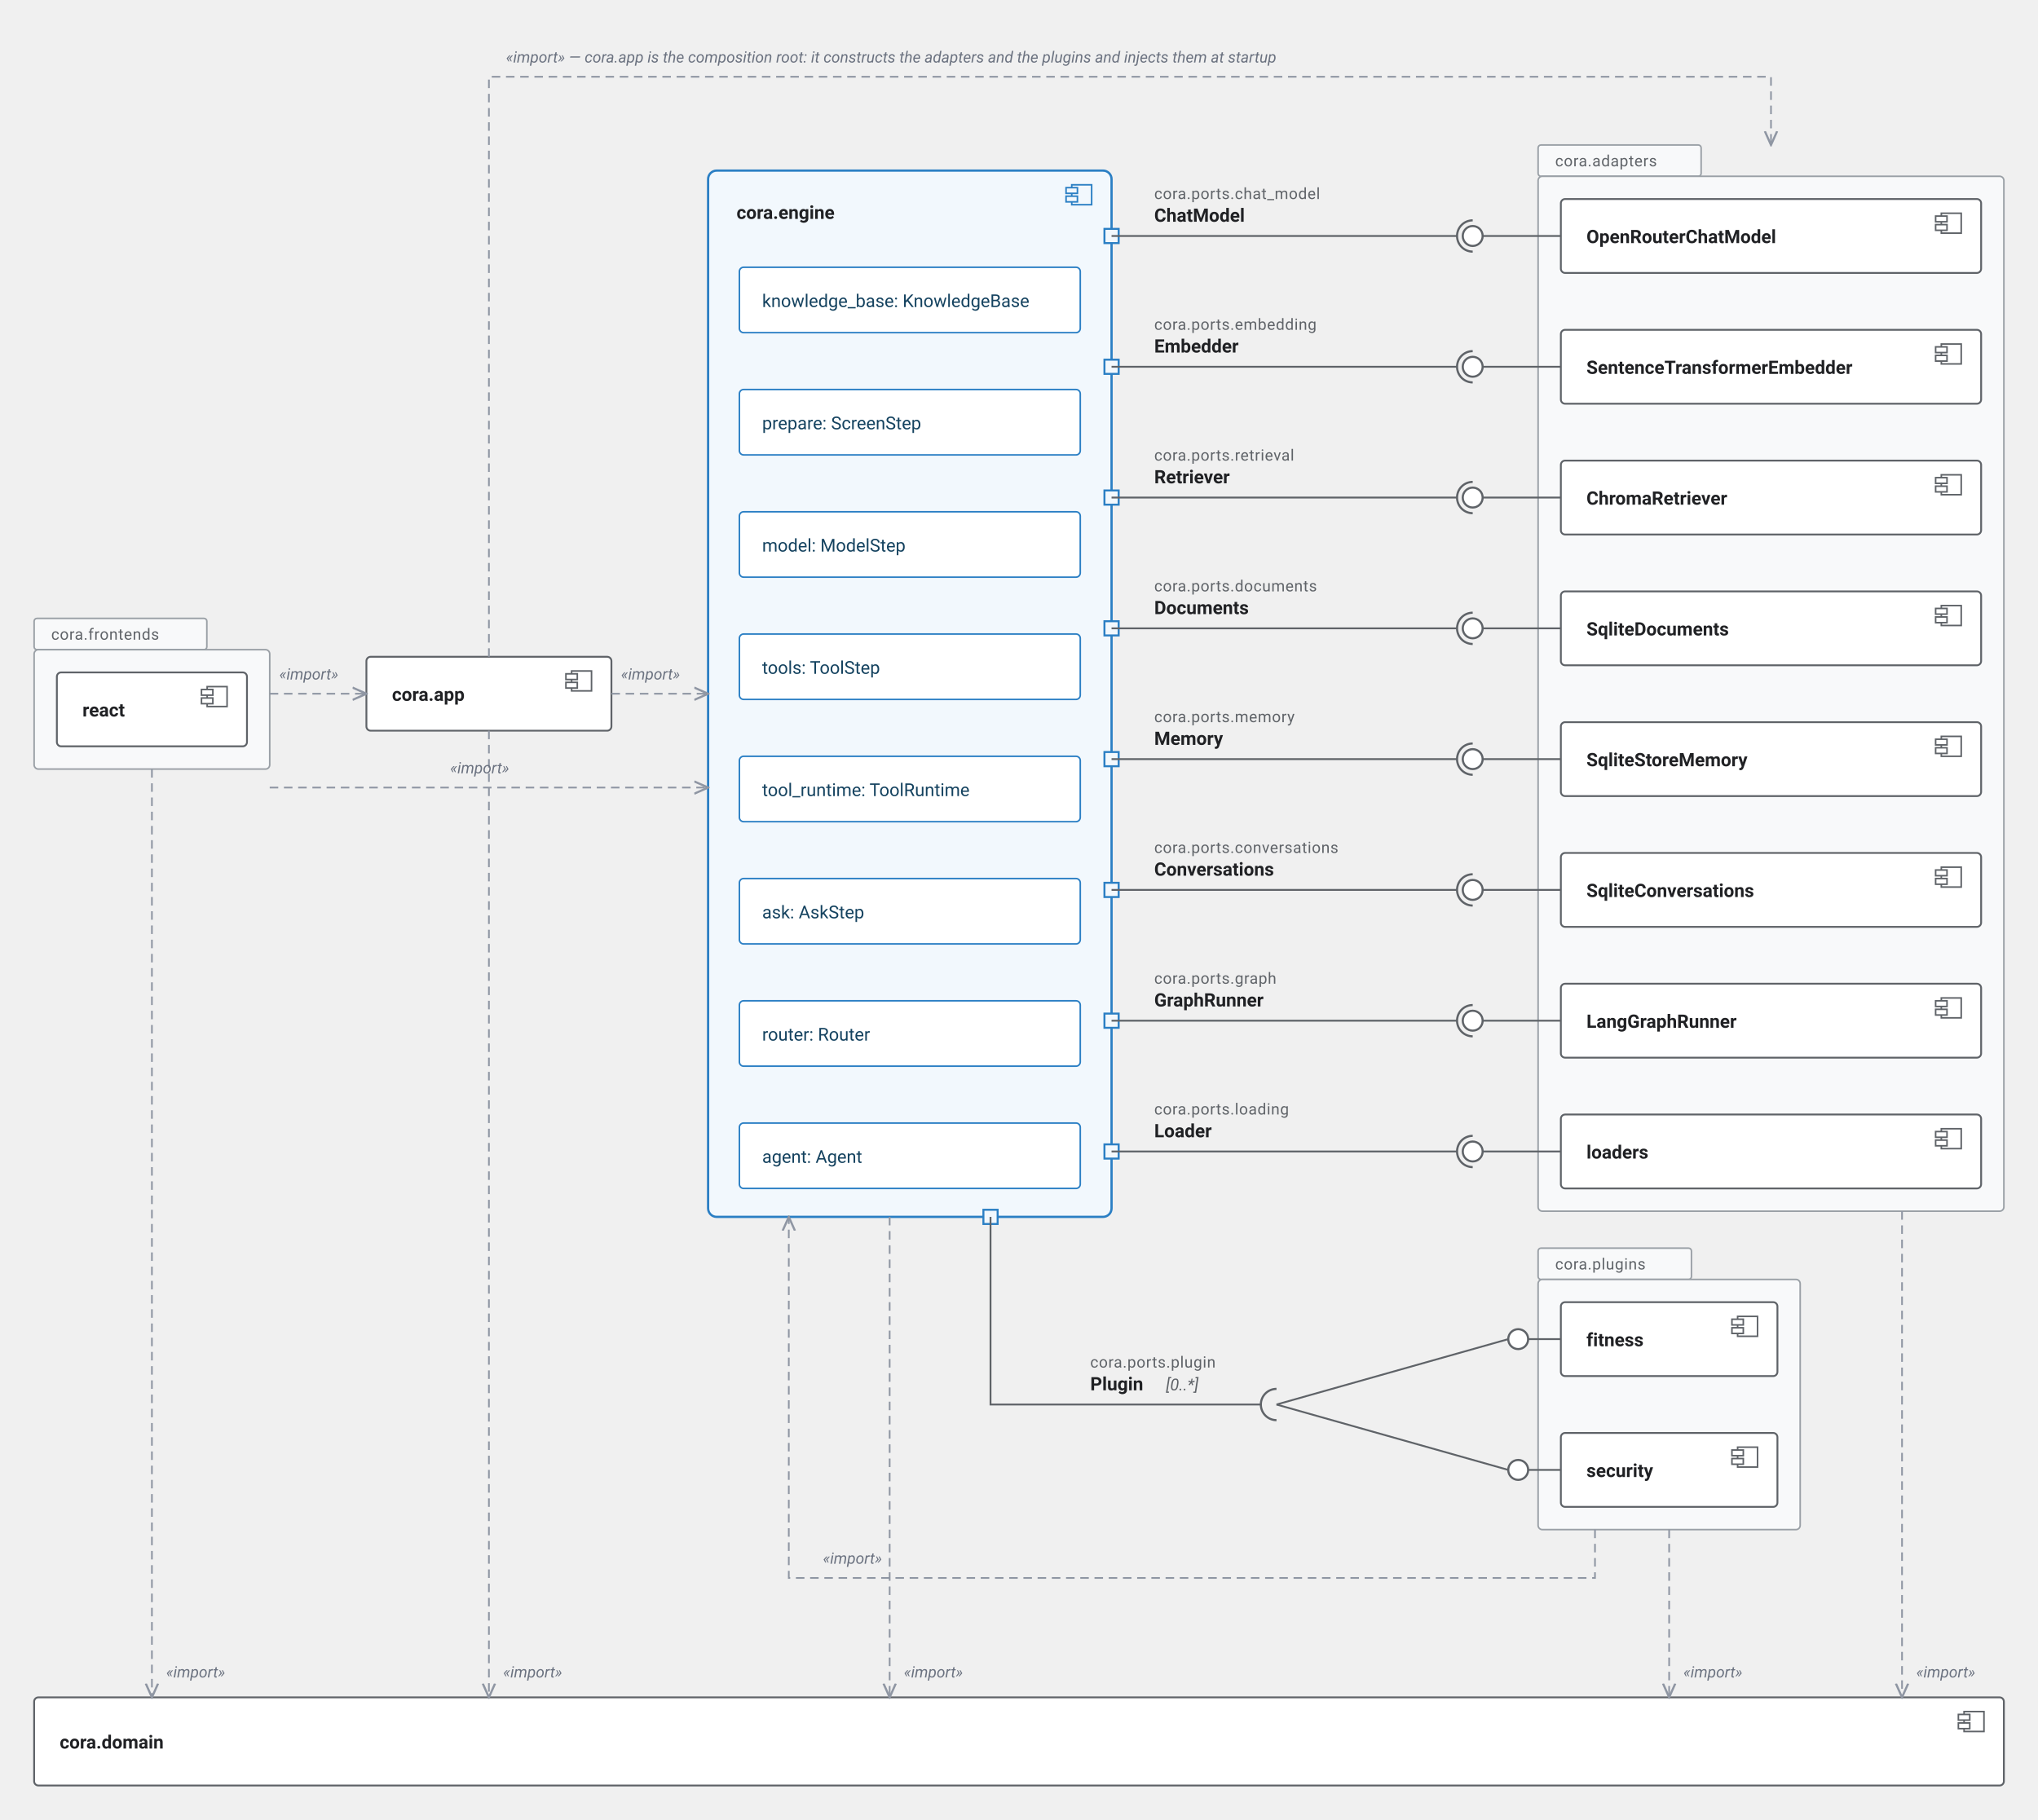
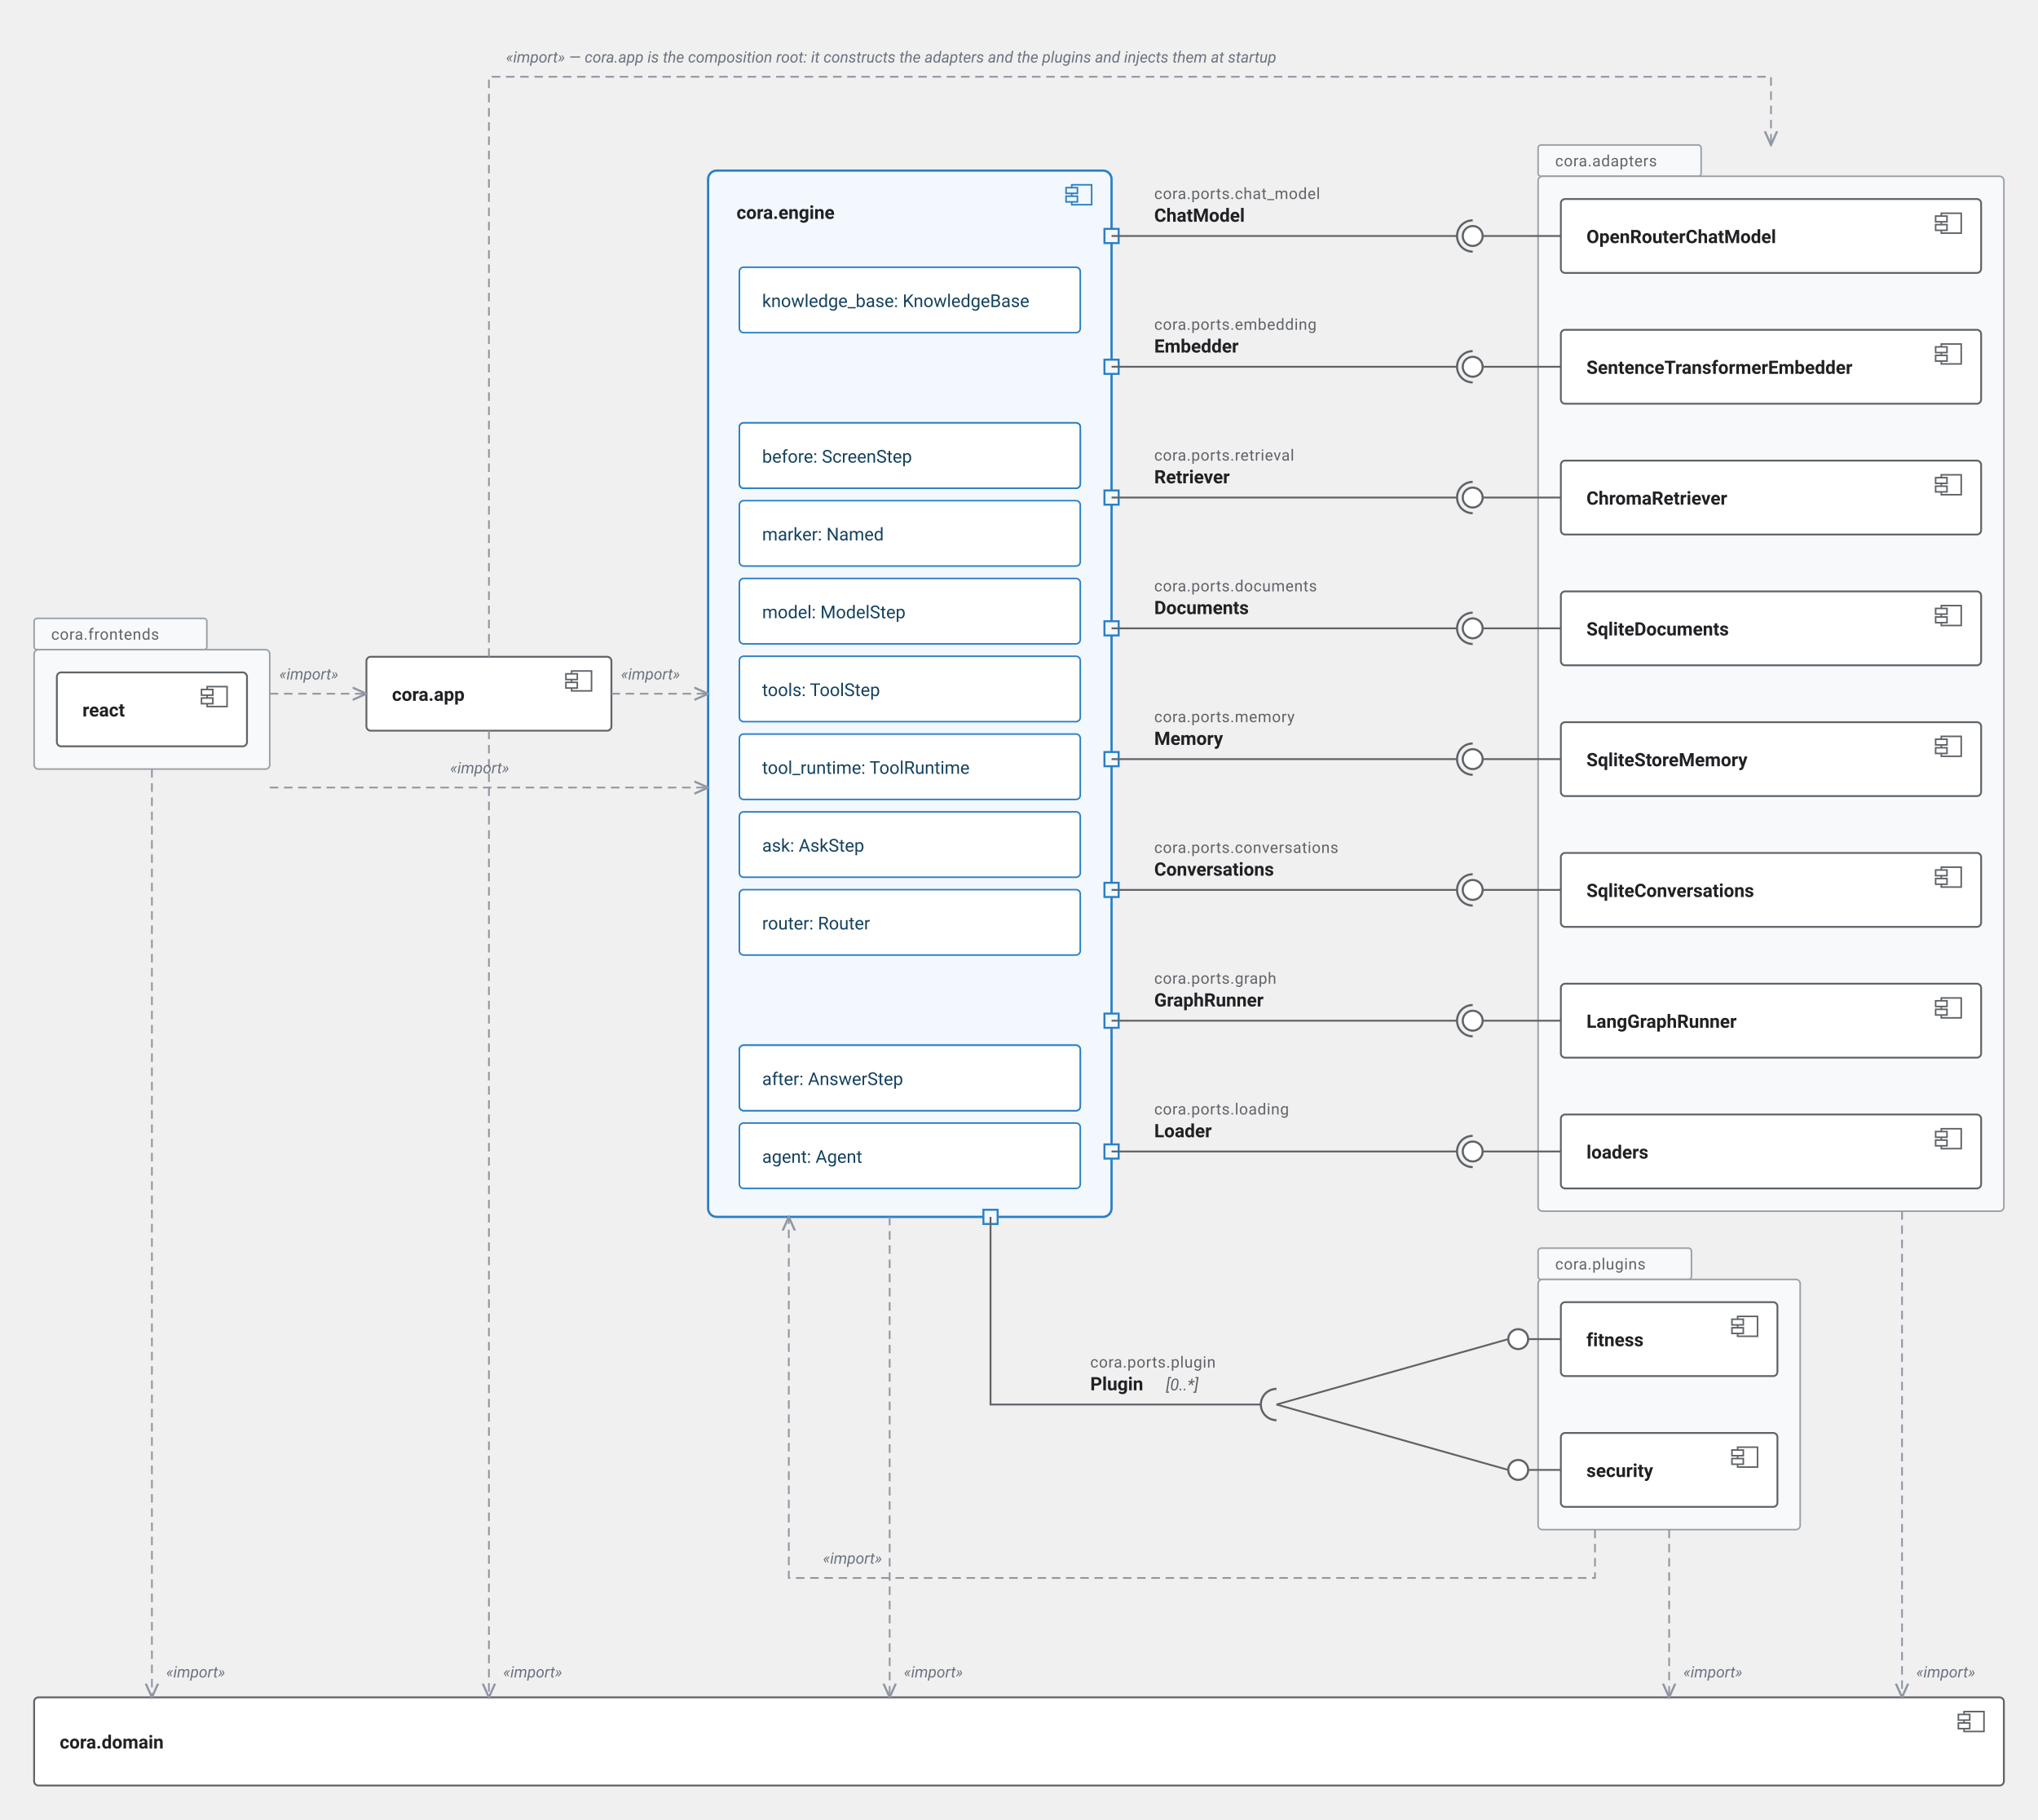
- <svg xmlns="http://www.w3.org/2000/svg" viewBox="0 0 1433.35 1280" width="1433.35" height="1280" role="img" aria-label="cora as a UML component diagram: 1 frontends, an engine of 8 parts, 9 required interfaces wired to the components that provide them, and the packages each one imports. Generated by scripts/gen_component_map.py.">
+ <svg xmlns="http://www.w3.org/2000/svg" viewBox="0 0 1433.35 1280" width="1433.35" height="1280" role="img" aria-label="cora as a UML component diagram: 1 frontends, an engine of 10 parts, 9 required interfaces wired to the components that provide them, and the packages each one imports. Generated by scripts/gen_component_map.py.">
  <style>
    text { font: 13px/1.4 -apple-system, "Segoe UI", Roboto, sans-serif; fill: #202124 }
    .stereotype { font-size: 11px; fill: #5f6368; letter-spacing: .03em }
    .name { font-weight: 600 }
    .role { font-size: 12.5px }
    .engine { fill: #f2f8fd; stroke: #2b7fc4; stroke-width: 1.6 }
    .part { fill: #ffffff; stroke: #2b7fc4; stroke-width: 1.1 }
    .part-name { fill: #14425f }
    .frame { fill: #f8f9fa; stroke: #9aa0a6; stroke-width: 1.1 }
    .outer { fill: #ffffff; stroke: #5f6368; stroke-width: 1.3 }
    .glyph { fill: #ffffff; stroke: #5f6368; stroke-width: 1.1 }
    .glyph-engine { fill: #f2f8fd; stroke: #2b7fc4; stroke-width: 1.1 }
    .socket-port { fill: #f2f8fd; stroke: #2b7fc4; stroke-width: 1.4 }
    .wire { stroke: #5f6368; stroke-width: 1.3; fill: none }
    .socket { stroke: #5f6368; stroke-width: 1.5; fill: none }
    .ball { fill: #ffffff; stroke: #5f6368; stroke-width: 1.5 }
    .port { fill: #202124; font-size: 13px; font-weight: 600 }
    .multiplicity { fill: #5f6368; font-size: 11.5px; font-style: italic }
    .imports { stroke: #8f96a3; stroke-width: 1.2; fill: none;
               stroke-dasharray: 6 4; marker-end: url(#import) }
    .import-label { fill: #6b7280; font-size: 11px; font-style: italic }
    @media (prefers-color-scheme: dark) {
      text { fill: #e8eaed }
      .stereotype { fill: #9aa0a6 }
      .port { fill: #e8eaed }
      .engine { fill: #10283a; stroke: #6fb6ea }
      .part { fill: #1b2b3480; stroke: #6fb6ea }
      .part-name { fill: #cfe6f7 }
      .frame { fill: #2b2c2f; stroke: #9aa0a6 }
      .outer { fill: #303134; stroke: #bdc1c6 }
      .glyph { fill: #303134; stroke: #bdc1c6 }
      .glyph-engine { fill: #10283a; stroke: #6fb6ea }
      .socket-port { fill: #10283a; stroke: #6fb6ea }
      .wire, .socket { stroke: #bdc1c6 }
      .ball { fill: #303134; stroke: #bdc1c6 }
    }
  </style>
  <defs>
    <marker id="import" viewBox="0 0 10 10" refX="9" refY="5" markerWidth="9" markerHeight="9" orient="auto-start-reverse">
      <path d="M 0 1 L 9 5 L 0 9" fill="none" stroke="#8f96a3" stroke-width="1.4" />
    </marker>
  </defs>
  <rect x="24" y="435" width="121.48" height="22" rx="2" class="frame" />
  <rect x="24" y="457" width="165.7" height="84" rx="3" class="frame" />
  <text x="36" y="450" class="stereotype" text-anchor="start">cora.frontends</text>
  <rect x="1081.77" y="102" width="114.66" height="22" rx="2" class="frame" />
  <rect x="1081.77" y="124" width="327.58" height="728" rx="3" class="frame" />
  <text x="1093.77" y="117" class="stereotype" text-anchor="start">cora.adapters</text>
  <rect x="1081.77" y="878" width="107.84" height="22" rx="2" class="frame" />
  <rect x="1081.77" y="900" width="184.32" height="176" rx="3" class="frame" />
  <text x="1093.77" y="893" class="stereotype" text-anchor="start">cora.plugins</text>
  <rect x="498.02" y="120" width="283.75" height="736" rx="6" class="engine" />
  <text x="518.02" y="154" class="name" text-anchor="start">cora.engine</text>
  <rect x="753.77" y="130" width="14" height="14" class="glyph-engine" />
  <rect x="749.77" y="132" width="8" height="4" class="glyph-engine" />
  <rect x="749.77" y="138" width="8" height="4" class="glyph-engine" />
  <rect x="520.02" y="188" width="239.75" height="46" rx="3" class="part" />
  <text x="536.02" y="216" class="part-name role" text-anchor="start">knowledge_base: KnowledgeBase</text>
-   <rect x="520.02" y="274" width="239.75" height="46" rx="3" class="part" />
-   <text x="536.02" y="302" class="part-name role" text-anchor="start">prepare: ScreenStep</text>
-   <rect x="520.02" y="360" width="239.75" height="46" rx="3" class="part" />
-   <text x="536.02" y="388" class="part-name role" text-anchor="start">model: ModelStep</text>
-   <rect x="520.02" y="446" width="239.75" height="46" rx="3" class="part" />
-   <text x="536.02" y="474" class="part-name role" text-anchor="start">tools: ToolStep</text>
-   <rect x="520.02" y="532" width="239.75" height="46" rx="3" class="part" />
-   <text x="536.02" y="560" class="part-name role" text-anchor="start">tool_runtime: ToolRuntime</text>
-   <rect x="520.02" y="618" width="239.75" height="46" rx="3" class="part" />
-   <text x="536.02" y="646" class="part-name role" text-anchor="start">ask: AskStep</text>
-   <rect x="520.02" y="704" width="239.75" height="46" rx="3" class="part" />
-   <text x="536.02" y="732" class="part-name role" text-anchor="start">router: Router</text>
+   <rect x="520.02" y="297.455" width="239.75" height="46" rx="3" class="part" />
+   <text x="536.02" y="325.455" class="part-name role" text-anchor="start">before: Named</text>
+   <rect x="520.02" y="297.455" width="239.75" height="46" rx="3" class="part" />
+   <text x="536.02" y="325.455" class="part-name role" text-anchor="start">before: ScreenStep</text>
+   <rect x="520.02" y="352.182" width="239.75" height="46" rx="3" class="part" />
+   <text x="536.02" y="380.182" class="part-name role" text-anchor="start">marker: Named</text>
+   <rect x="520.02" y="406.909" width="239.75" height="46" rx="3" class="part" />
+   <text x="536.02" y="434.909" class="part-name role" text-anchor="start">model: ModelStep</text>
+   <rect x="520.02" y="461.636" width="239.75" height="46" rx="3" class="part" />
+   <text x="536.02" y="489.636" class="part-name role" text-anchor="start">tools: ToolStep</text>
+   <rect x="520.02" y="516.364" width="239.75" height="46" rx="3" class="part" />
+   <text x="536.02" y="544.364" class="part-name role" text-anchor="start">tool_runtime: ToolRuntime</text>
+   <rect x="520.02" y="571.091" width="239.75" height="46" rx="3" class="part" />
+   <text x="536.02" y="599.091" class="part-name role" text-anchor="start">ask: AskStep</text>
+   <rect x="520.02" y="625.818" width="239.75" height="46" rx="3" class="part" />
+   <text x="536.02" y="653.818" class="part-name role" text-anchor="start">router: Router</text>
+   <rect x="520.02" y="735.273" width="239.75" height="46" rx="3" class="part" />
+   <text x="536.02" y="763.273" class="part-name role" text-anchor="start">after: Named</text>
+   <rect x="520.02" y="735.273" width="239.75" height="46" rx="3" class="part" />
+   <text x="536.02" y="763.273" class="part-name role" text-anchor="start">after: AnswerStep</text>
  <rect x="520.02" y="790" width="239.75" height="46" rx="3" class="part" />
  <text x="536.02" y="818" class="part-name role" text-anchor="start">agent: Agent</text>
  <rect x="40" y="473" width="133.7" height="52" rx="3" class="outer" />
  <text x="58" y="504" class="name" text-anchor="start">react</text>
  <rect x="145.7" y="483" width="14" height="14" class="glyph" />
  <rect x="141.7" y="485" width="8" height="4" class="glyph" />
  <rect x="141.7" y="491" width="8" height="4" class="glyph" />
  <rect x="257.7" y="462" width="172.32" height="52" rx="3" class="outer" />
  <text x="275.7" y="493" class="name" text-anchor="start">cora.app</text>
  <rect x="402.02" y="472" width="14" height="14" class="glyph" />
  <rect x="398.02" y="474" width="8" height="4" class="glyph" />
  <rect x="398.02" y="480" width="8" height="4" class="glyph" />
  <rect x="24" y="1194" width="1385.35" height="62" rx="3" class="outer" />
  <text x="42" y="1230" class="name" text-anchor="start">cora.domain</text>
  <rect x="1381.35" y="1204" width="14" height="14" class="glyph" />
  <rect x="1377.35" y="1206" width="8" height="4" class="glyph" />
  <rect x="1377.35" y="1212" width="8" height="4" class="glyph" />
  <rect x="1097.77" y="140" width="295.58" height="52" rx="3" class="outer" />
  <text x="1115.77" y="171" class="name" text-anchor="start">OpenRouterChatModel</text>
  <rect x="1365.35" y="150" width="14" height="14" class="glyph" />
  <rect x="1361.35" y="152" width="8" height="4" class="glyph" />
  <rect x="1361.35" y="158" width="8" height="4" class="glyph" />
  <rect x="1097.77" y="232" width="295.58" height="52" rx="3" class="outer" />
  <text x="1115.77" y="263" class="name" text-anchor="start">SentenceTransformerEmbedder</text>
  <rect x="1365.35" y="242" width="14" height="14" class="glyph" />
  <rect x="1361.35" y="244" width="8" height="4" class="glyph" />
  <rect x="1361.35" y="250" width="8" height="4" class="glyph" />
  <rect x="1097.77" y="324" width="295.58" height="52" rx="3" class="outer" />
  <text x="1115.77" y="355" class="name" text-anchor="start">ChromaRetriever</text>
  <rect x="1365.35" y="334" width="14" height="14" class="glyph" />
  <rect x="1361.35" y="336" width="8" height="4" class="glyph" />
  <rect x="1361.35" y="342" width="8" height="4" class="glyph" />
  <rect x="1097.77" y="416" width="295.58" height="52" rx="3" class="outer" />
  <text x="1115.77" y="447" class="name" text-anchor="start">SqliteDocuments</text>
  <rect x="1365.35" y="426" width="14" height="14" class="glyph" />
  <rect x="1361.35" y="428" width="8" height="4" class="glyph" />
  <rect x="1361.35" y="434" width="8" height="4" class="glyph" />
  <rect x="1097.77" y="508" width="295.58" height="52" rx="3" class="outer" />
  <text x="1115.77" y="539" class="name" text-anchor="start">SqliteStoreMemory</text>
  <rect x="1365.35" y="518" width="14" height="14" class="glyph" />
  <rect x="1361.35" y="520" width="8" height="4" class="glyph" />
  <rect x="1361.35" y="526" width="8" height="4" class="glyph" />
  <rect x="1097.77" y="600" width="295.58" height="52" rx="3" class="outer" />
  <text x="1115.77" y="631" class="name" text-anchor="start">SqliteConversations</text>
  <rect x="1365.35" y="610" width="14" height="14" class="glyph" />
  <rect x="1361.35" y="612" width="8" height="4" class="glyph" />
  <rect x="1361.35" y="618" width="8" height="4" class="glyph" />
  <rect x="1097.77" y="692" width="295.58" height="52" rx="3" class="outer" />
  <text x="1115.77" y="723" class="name" text-anchor="start">LangGraphRunner</text>
  <rect x="1365.35" y="702" width="14" height="14" class="glyph" />
  <rect x="1361.35" y="704" width="8" height="4" class="glyph" />
  <rect x="1361.35" y="710" width="8" height="4" class="glyph" />
  <rect x="1097.77" y="784" width="295.58" height="52" rx="3" class="outer" />
  <text x="1115.77" y="815" class="name" text-anchor="start">loaders</text>
  <rect x="1365.35" y="794" width="14" height="14" class="glyph" />
  <rect x="1361.35" y="796" width="8" height="4" class="glyph" />
  <rect x="1361.35" y="802" width="8" height="4" class="glyph" />
  <rect x="1097.77" y="916" width="152.32" height="52" rx="3" class="outer" />
  <text x="1115.77" y="947" class="name" text-anchor="start">fitness</text>
  <rect x="1222.09" y="926" width="14" height="14" class="glyph" />
  <rect x="1218.09" y="928" width="8" height="4" class="glyph" />
  <rect x="1218.09" y="934" width="8" height="4" class="glyph" />
  <rect x="1097.77" y="1008" width="152.32" height="52" rx="3" class="outer" />
  <text x="1115.77" y="1039" class="name" text-anchor="start">security</text>
  <rect x="1222.09" y="1018" width="14" height="14" class="glyph" />
  <rect x="1218.09" y="1020" width="8" height="4" class="glyph" />
  <rect x="1218.09" y="1026" width="8" height="4" class="glyph" />
  <rect x="776.77" y="161" width="10" height="10" class="socket-port" />
  <path d="M 781.77 166 L 1024.77 166" class="wire" />
  <path d="M 1035.77 155 A 11 11 0 0 0 1035.77 177" class="socket" />
  <circle cx="1035.77" cy="166" r="7" class="ball" />
  <path d="M 1042.77 166 L 1097.77 166" class="wire" />
  <text x="811.77" y="140" class="stereotype" text-anchor="start">cora.ports.chat_model</text>
  <text x="811.77" y="156" class="port" text-anchor="start">ChatModel</text>
  <rect x="776.77" y="253" width="10" height="10" class="socket-port" />
  <path d="M 781.77 258 L 1024.77 258" class="wire" />
  <path d="M 1035.77 247 A 11 11 0 0 0 1035.77 269" class="socket" />
  <circle cx="1035.77" cy="258" r="7" class="ball" />
  <path d="M 1042.77 258 L 1097.77 258" class="wire" />
  <text x="811.77" y="232" class="stereotype" text-anchor="start">cora.ports.embedding</text>
  <text x="811.77" y="248" class="port" text-anchor="start">Embedder</text>
  <rect x="776.77" y="345" width="10" height="10" class="socket-port" />
  <path d="M 781.77 350 L 1024.77 350" class="wire" />
  <path d="M 1035.77 339 A 11 11 0 0 0 1035.77 361" class="socket" />
  <circle cx="1035.77" cy="350" r="7" class="ball" />
  <path d="M 1042.77 350 L 1097.77 350" class="wire" />
  <text x="811.77" y="324" class="stereotype" text-anchor="start">cora.ports.retrieval</text>
  <text x="811.77" y="340" class="port" text-anchor="start">Retriever</text>
  <rect x="776.77" y="437" width="10" height="10" class="socket-port" />
  <path d="M 781.77 442 L 1024.77 442" class="wire" />
  <path d="M 1035.77 431 A 11 11 0 0 0 1035.77 453" class="socket" />
  <circle cx="1035.77" cy="442" r="7" class="ball" />
  <path d="M 1042.77 442 L 1097.77 442" class="wire" />
  <text x="811.77" y="416" class="stereotype" text-anchor="start">cora.ports.documents</text>
  <text x="811.77" y="432" class="port" text-anchor="start">Documents</text>
  <rect x="776.77" y="529" width="10" height="10" class="socket-port" />
  <path d="M 781.77 534 L 1024.77 534" class="wire" />
  <path d="M 1035.77 523 A 11 11 0 0 0 1035.77 545" class="socket" />
  <circle cx="1035.77" cy="534" r="7" class="ball" />
  <path d="M 1042.77 534 L 1097.77 534" class="wire" />
  <text x="811.77" y="508" class="stereotype" text-anchor="start">cora.ports.memory</text>
  <text x="811.77" y="524" class="port" text-anchor="start">Memory</text>
  <rect x="776.77" y="621" width="10" height="10" class="socket-port" />
  <path d="M 781.77 626 L 1024.77 626" class="wire" />
  <path d="M 1035.77 615 A 11 11 0 0 0 1035.77 637" class="socket" />
  <circle cx="1035.77" cy="626" r="7" class="ball" />
  <path d="M 1042.77 626 L 1097.77 626" class="wire" />
  <text x="811.77" y="600" class="stereotype" text-anchor="start">cora.ports.conversations</text>
  <text x="811.77" y="616" class="port" text-anchor="start">Conversations</text>
  <rect x="776.77" y="713" width="10" height="10" class="socket-port" />
  <path d="M 781.77 718 L 1024.77 718" class="wire" />
  <path d="M 1035.77 707 A 11 11 0 0 0 1035.77 729" class="socket" />
  <circle cx="1035.77" cy="718" r="7" class="ball" />
  <path d="M 1042.77 718 L 1097.77 718" class="wire" />
  <text x="811.77" y="692" class="stereotype" text-anchor="start">cora.ports.graph</text>
  <text x="811.77" y="708" class="port" text-anchor="start">GraphRunner</text>
  <rect x="776.77" y="805" width="10" height="10" class="socket-port" />
  <path d="M 781.77 810 L 1024.77 810" class="wire" />
  <path d="M 1035.77 799 A 11 11 0 0 0 1035.77 821" class="socket" />
  <circle cx="1035.77" cy="810" r="7" class="ball" />
  <path d="M 1042.77 810 L 1097.77 810" class="wire" />
  <text x="811.77" y="784" class="stereotype" text-anchor="start">cora.ports.loading</text>
  <text x="811.77" y="800" class="port" text-anchor="start">Loader</text>
  <rect x="691.645" y="851" width="10" height="10" class="socket-port" />
  <path d="M 696.645 856 L 696.645 988 L 886.77 988" class="wire" />
  <path d="M 897.77 977 A 11 11 0 0 0 897.77 999" class="socket" />
  <text x="766.77" y="962" class="stereotype" text-anchor="start">cora.ports.plugin</text>
  <text x="766.77" y="978" class="port" text-anchor="start">Plugin</text>
  <text x="820.01" y="978" class="multiplicity" text-anchor="start">[0..*]</text>
  <path d="M 897.77 988 L 1060.77 942" class="wire" />
  <circle cx="1067.77" cy="942" r="7" class="ball" />
  <path d="M 1074.77 942 L 1097.77 942" class="wire" />
  <path d="M 897.77 988 L 1060.77 1034" class="wire" />
  <circle cx="1067.77" cy="1034" r="7" class="ball" />
  <path d="M 1074.77 1034 L 1097.77 1034" class="wire" />
  <path d="M 1337.72 852 L 1337.72 1194" class="imports" />
  <text x="1347.72" y="1180" class="import-label" text-anchor="start">«import»</text>
  <path d="M 343.86 462 L 343.86 54 L 1245.56 54 L 1245.56 102" class="imports" />
  <text x="355.86" y="44" class="import-label" text-anchor="start">«import» — cora.app is the composition root: it constructs the adapters and the plugins and injects them at startup</text>
  <path d="M 343.86 514 L 343.86 1194" class="imports" />
  <text x="353.86" y="1180" class="import-label" text-anchor="start">«import»</text>
  <path d="M 430.02 488 L 498.02 488" class="imports" />
  <text x="436.74" y="478" class="import-label" text-anchor="start">«import»</text>
  <path d="M 625.707 856 L 625.707 1194" class="imports" />
  <text x="635.707" y="1180" class="import-label" text-anchor="start">«import»</text>
  <path d="M 189.7 488 L 257.7 488" class="imports" />
  <text x="196.42" y="478" class="import-label" text-anchor="start">«import»</text>
  <path d="M 106.85 541 L 106.85 1194" class="imports" />
  <text x="116.85" y="1180" class="import-label" text-anchor="start">«import»</text>
  <path d="M 189.7 554 L 498.02 554" class="imports" />
  <text x="316.58" y="544" class="import-label" text-anchor="start">«import»</text>
  <path d="M 1173.93 1076 L 1173.93 1194" class="imports" />
  <text x="1183.93" y="1180" class="import-label" text-anchor="start">«import»</text>
  <path d="M 1121.77 1076 L 1121.77 1110 L 554.77 1110 L 554.77 856" class="imports" />
  <text x="578.77" y="1100" class="import-label" text-anchor="start">«import»</text>
</svg>
